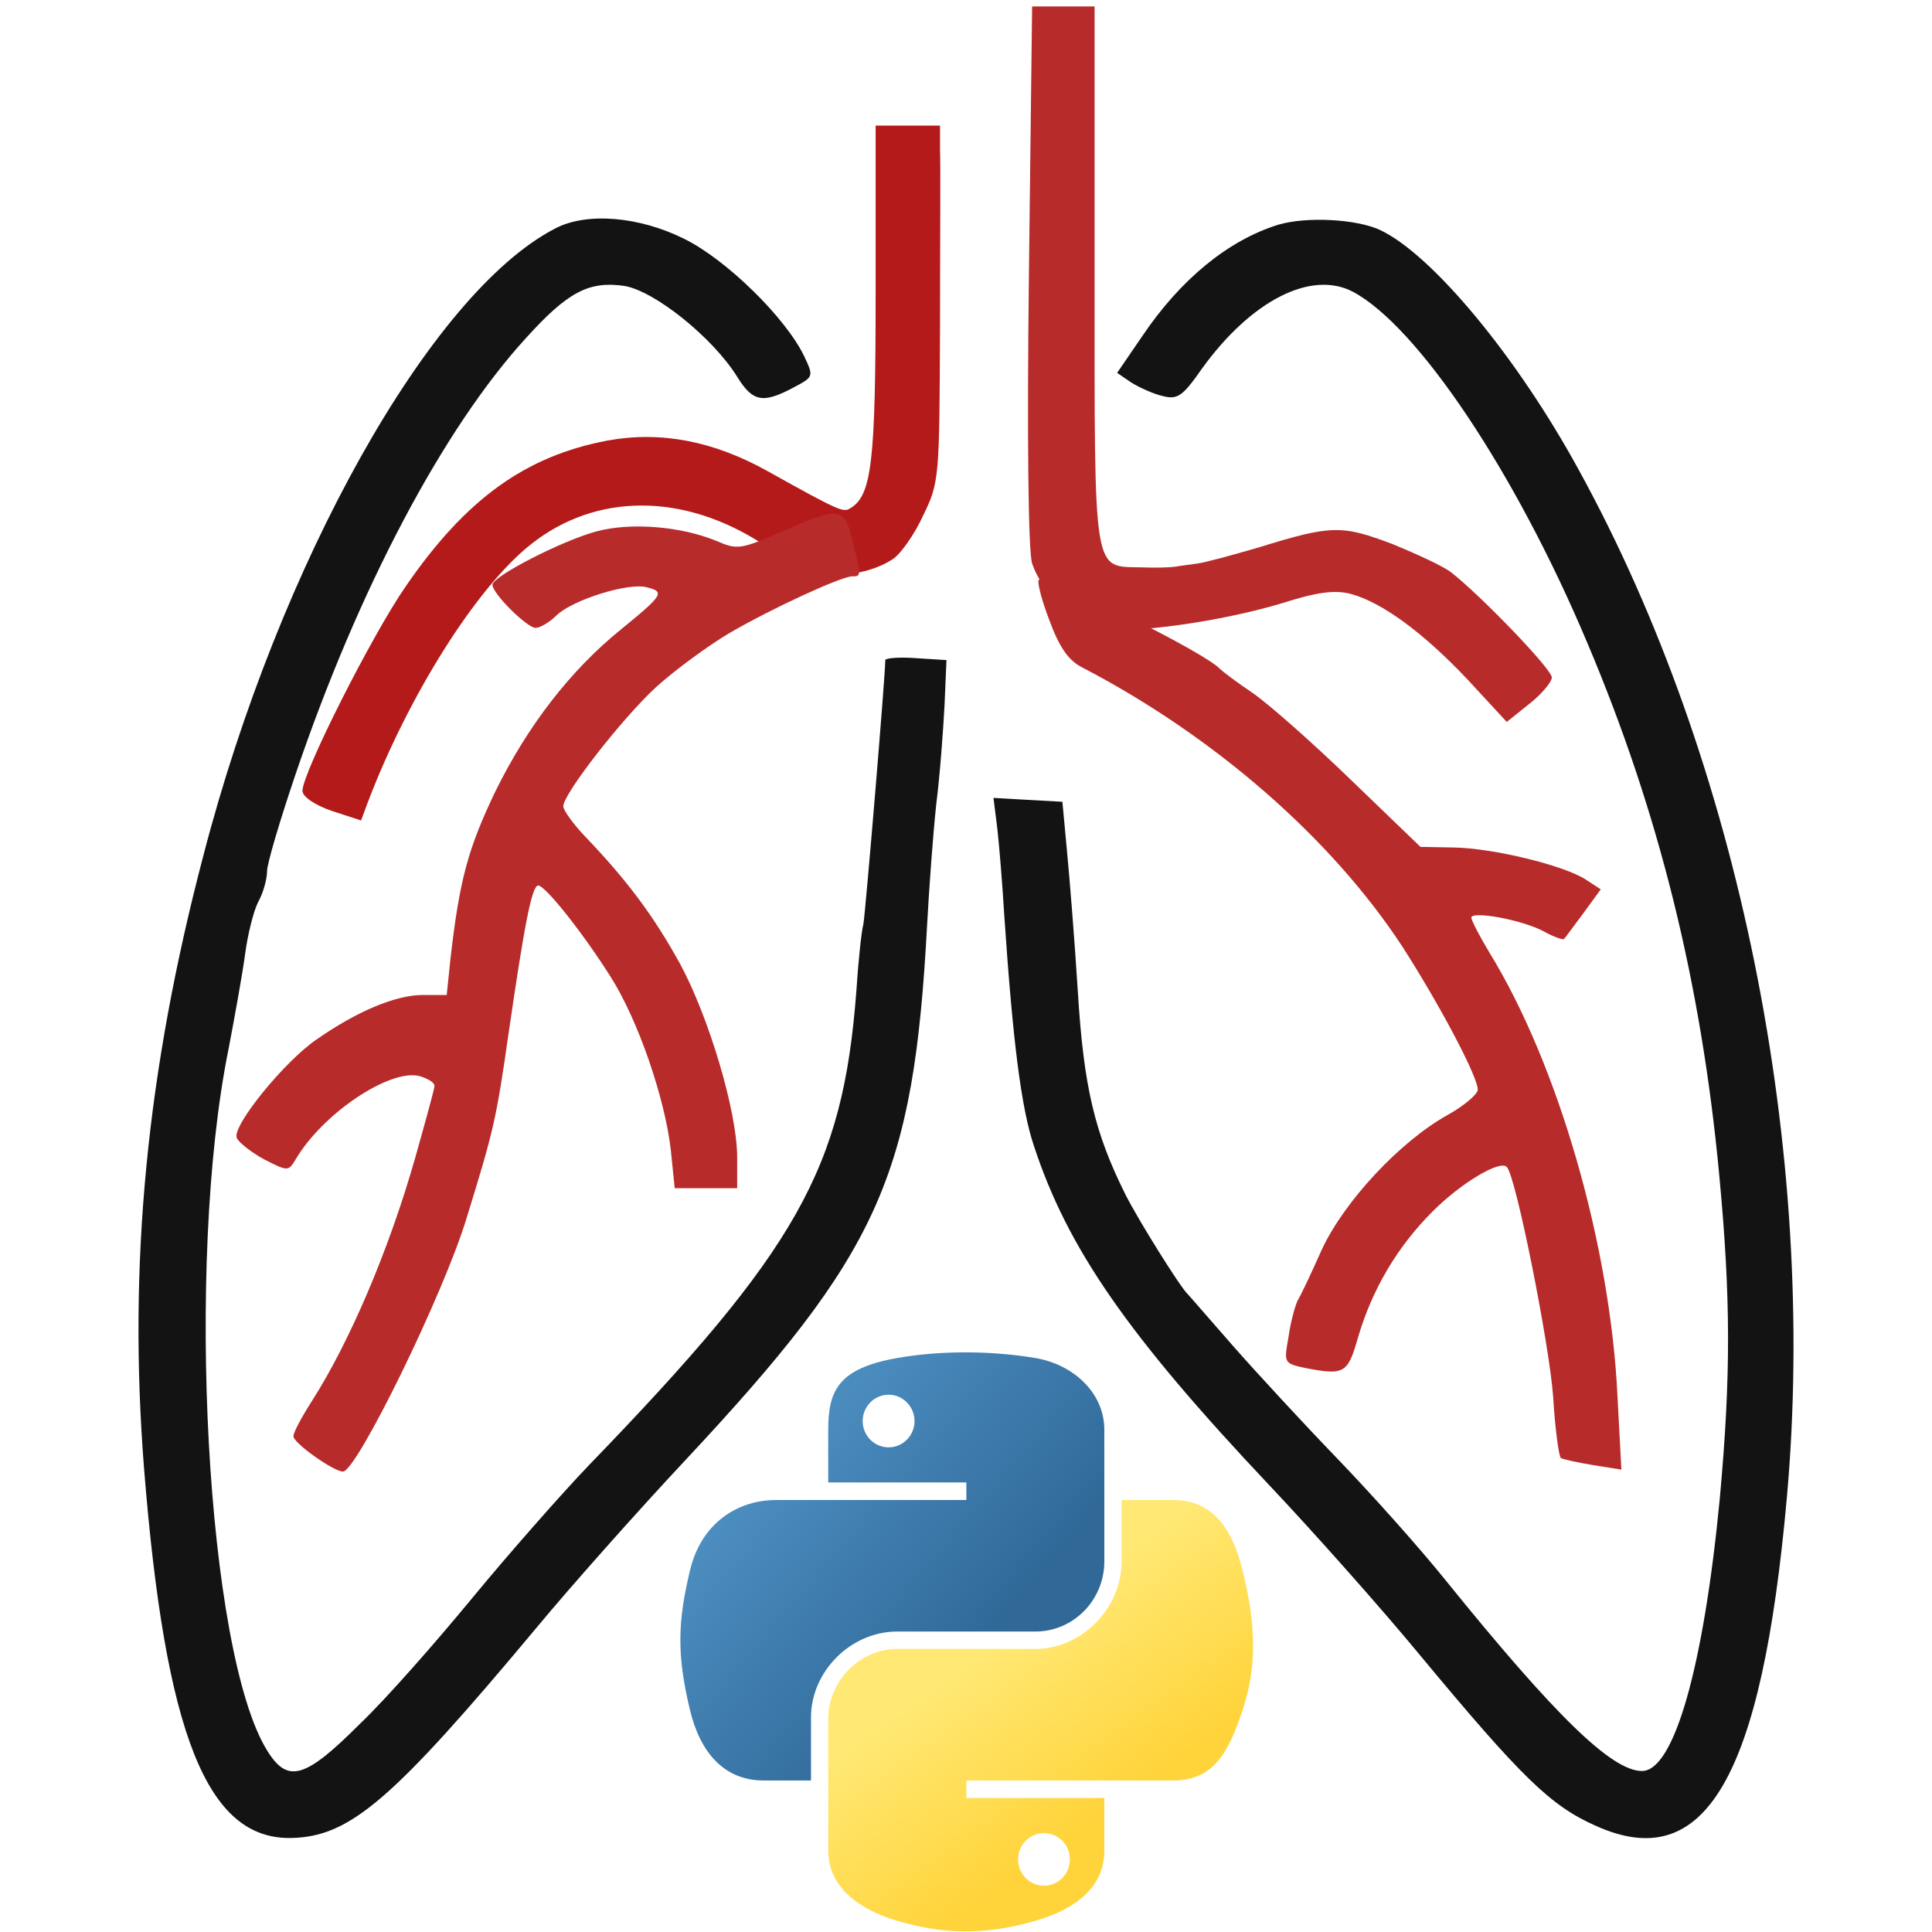
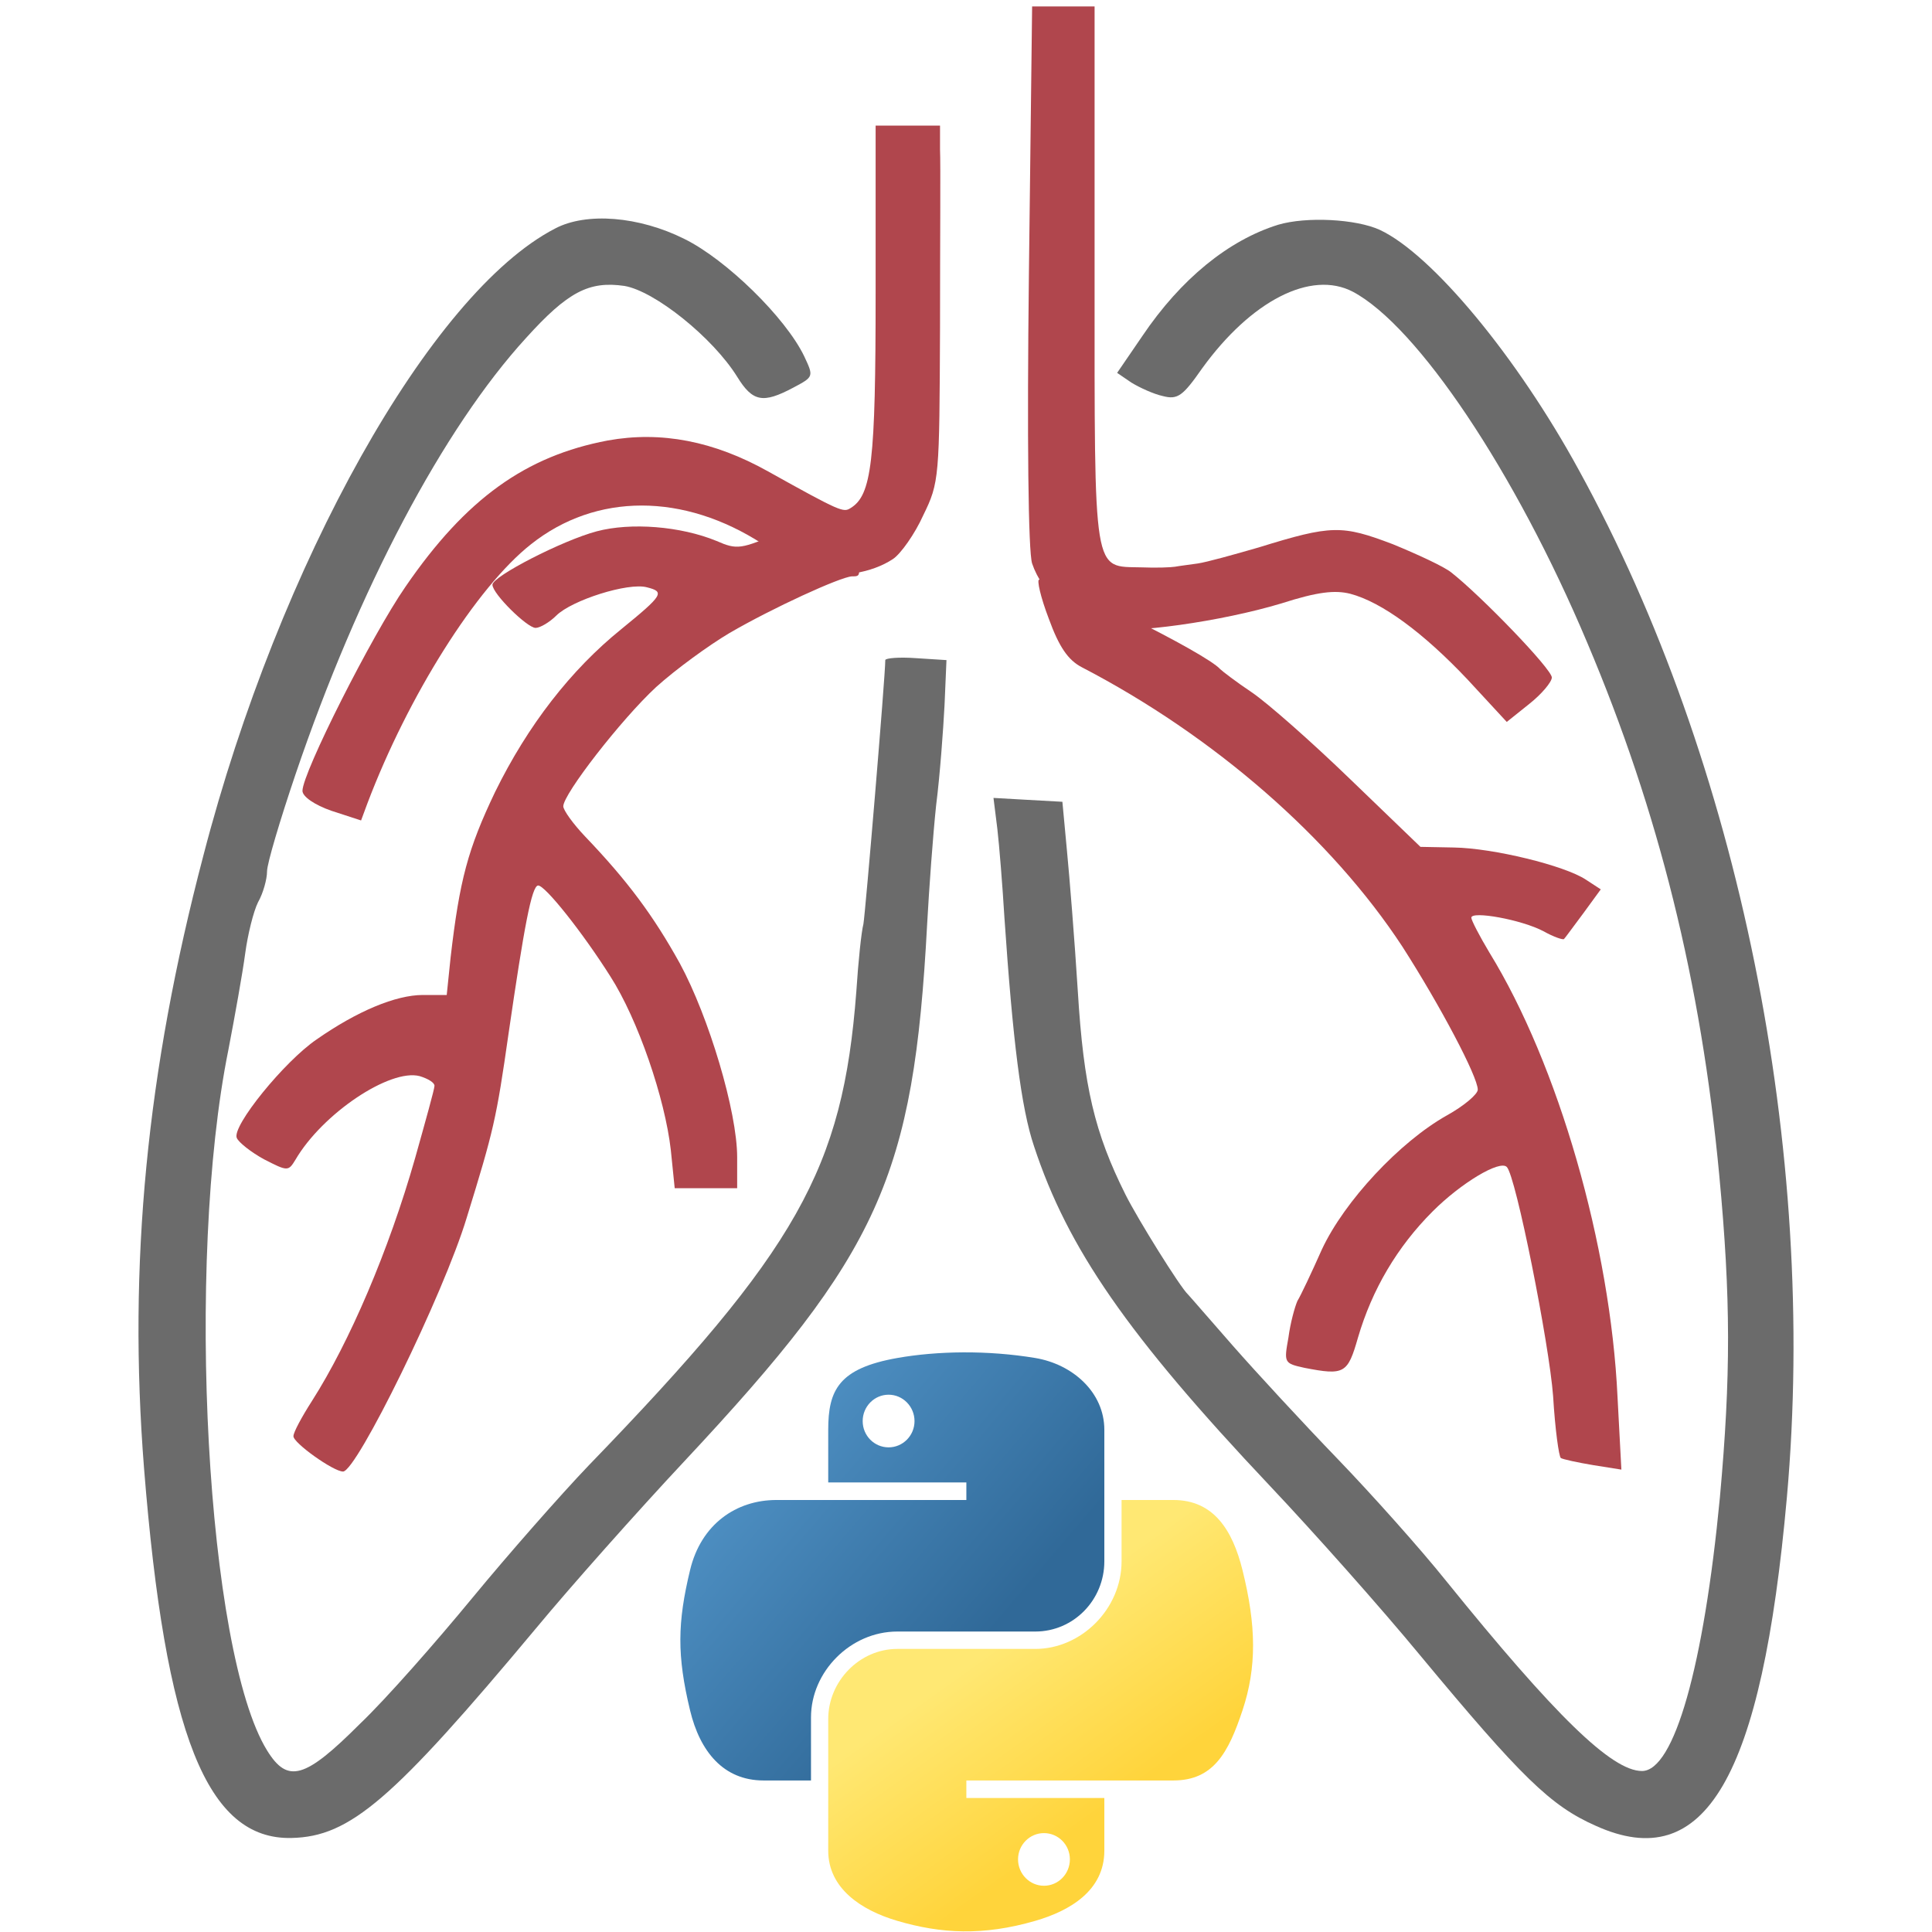
<svg xmlns="http://www.w3.org/2000/svg" xmlns:xlink="http://www.w3.org/1999/xlink" width="300pt" height="300pt" viewBox="0 0 300 300" id="svg2" version="1.1">
  <defs id="defs16">
    <linearGradient xlink:href="#linearGradient4671" id="linearGradient1475" gradientUnits="userSpaceOnUse" gradientTransform="matrix(0.4500328,0,0,0.4543776,93.65294,200.6313)" x1="150.961" y1="192.352" x2="112.031" y2="137.273" />
    <linearGradient id="linearGradient4671">
      <stop style="stop-color:#ffd43b;stop-opacity:1;" offset="0" id="stop4673" />
      <stop style="stop-color:#ffe873;stop-opacity:1" offset="1" id="stop4675" />
    </linearGradient>
    <linearGradient xlink:href="#linearGradient4689" id="linearGradient1478" gradientUnits="userSpaceOnUse" gradientTransform="matrix(0.4500328,0,0,0.4543776,93.65294,200.6313)" x1="26.649" y1="20.604" x2="135.665" y2="114.398" />
    <linearGradient id="linearGradient4689">
      <stop style="stop-color:#5a9fd4;stop-opacity:1;" offset="0" id="stop4691" />
      <stop style="stop-color:#306998;stop-opacity:1;" offset="1" id="stop4693" />
    </linearGradient>
  </defs>
-   <path style="fill:#b82b2b;stroke:none;stroke-width:20;fill-opacity:1" class="node" id="node1" d="m 159.767,42.7 c -0.3,25.4 -0.1,43 0.5,44.8 1.5,4.5 6.5,9.4 10.6,10.1 4.7,0.9 18.8,-1.1 28.1,-3.9 5.6,-1.8 8.3,-2.1 10.7,-1.5 4.9,1.3 11.3,6 18.2,13.3 l 6.1,6.6 3.5,-2.8 c 1.9,-1.5 3.5,-3.4 3.5,-4.1 0,-1.3 -10.9,-12.6 -15.6,-16.3 -1.1,-0.9 -5.2,-2.8 -9.1,-4.4 -7.9,-3 -9.5,-3 -20.8,0.5 -3.8,1.1 -8.1,2.3 -9.5,2.5 -1.4,0.2 -3,0.4 -3.5,0.5 -0.6,0.1 -2.9,0.2 -5.2,0.1 -7.6,-0.2 -7.3,1.9 -7.3,-45.2 l 0,-41.9 -4.9,0 -4.8,0 -0.5,41.7 z" />
-   <path style="fill:#b51a1a;stroke:none;stroke-width:20" class="node" id="node2" d="m 135.967,45.5 c 0,26.2 -0.6,31.4 -3.9,33.4 -1.1,0.7 -1.5,0.6 -12.8,-5.7 -8.4,-4.7 -16.6,-6.3 -24.9,-4.8 -12.7,2.4 -22,9 -31.4,22.7 -5.2,7.5 -16,28.9 -16,31.7 0,0.9 1.9,2.2 4.5,3.1 l 4.6,1.5 1,-2.7 c 6.3,-16.6 16.9,-33.5 25.4,-40.2 10.1,-8 23.7,-8 36,0 3,2 3.8,2.4 8.7,4.2 3,1.1 8.2,0.3 11.5,-1.9 1.2,-0.8 3.4,-3.9 4.7,-6.8 2.5,-5.1 2.5,-5.8 2.6,-29.1 0,-13.2 0.1,-25.6 0,-27.7 l 0,-3.7 -5,0 -5,0 0,26 z" />
-   <path style="fill:#131313;stroke:none;stroke-width:20" class="node" id="node3" d="m 86.167,35.5 c -19.3,10 -42.8,51.9 -54.6,97.4 -8.8,33.5 -11.7,63.4 -9.2,95.1 3.3,41.4 9.8,57.7 22.9,57.4 9.1,-0.2 15.7,-5.9 38,-32.6 5.3,-6.4 15.7,-18.1 23,-25.9 30.3,-32.4 35.6,-44.1 37.7,-83.4 0.3,-5.5 0.9,-13.8 1.4,-18.5 0.6,-4.7 1.1,-11.7 1.3,-15.5 l 0.3,-7 -4.7,-0.3 c -2.7,-0.2 -4.8,0 -4.8,0.3 0,2.5 -3.1,39.4 -3.4,41 -0.3,1.1 -0.8,5.8 -1.1,10.5 -2.1,27.5 -9.1,40 -41.6,73.6 -4.3,4.5 -12.4,13.7 -18,20.5 -5.6,6.8 -13.4,15.7 -17.5,19.6 -8.5,8.5 -11.2,9.3 -14.4,4.1 -9.4,-15.2 -12.7,-75.7 -6,-108.8 1,-5.2 2.2,-11.9 2.6,-14.9 0.4,-3 1.3,-6.6 2,-8 0.8,-1.4 1.4,-3.6 1.4,-4.8 0,-1.2 2,-7.9 4.4,-15 9.8,-28.9 23,-53.8 35.8,-67.8 6.5,-7.2 9.8,-8.9 15.3,-8.1 4.7,0.8 13.7,8 17.5,14.1 2.4,3.9 4,4.2 8.7,1.7 3.2,-1.7 3.2,-1.7 1.7,-4.9 -2.9,-6 -12.1,-15 -18.6,-18.2 -7,-3.5 -15.2,-4.2 -20.1,-1.6 z" />
-   <path style="fill:#131313;stroke:none;stroke-width:20" class="node" id="node4" d="m 198.467,34.9 c -7.7,2.4 -15.1,8.4 -21.1,17.3 l -3.9,5.7 2.2,1.5 c 1.3,0.8 3.5,1.8 4.9,2.1 2.3,0.6 3.1,0 6.1,-4.3 7.6,-10.5 16.9,-15.3 23.4,-11.9 10,5.3 25.2,27.9 36.4,54.5 11.1,26.2 17.7,52.8 20.5,82.7 1.8,19.1 1.8,31.2 0.1,50 -2.5,26.2 -7.1,42.5 -12.1,42.5 -4.7,0 -13.5,-8.6 -30.4,-29.5 -4,-5 -11.6,-13.5 -16.9,-19 -5.4,-5.6 -12.6,-13.4 -16.2,-17.5 -3.6,-4.1 -6.7,-7.7 -7,-8 -1.2,-1.1 -7.8,-11.7 -9.7,-15.5 -4.8,-9.6 -6.5,-16.8 -7.4,-31.5 -0.5,-8 -1.3,-17.9 -1.7,-22 l -0.7,-7.5 -5.4,-0.3 -5.3,-0.3 0.6,4.8 c 0.3,2.6 0.8,8.8 1.1,13.8 1.3,19.1 2.6,29.6 4.6,35.5 5.2,15.8 14.5,29.3 36.6,52.7 6.8,7.2 17.3,19 23.4,26.4 15.7,18.9 20.2,23.3 27.2,26.4 17,7.7 25.8,-7.4 29.7,-51 4.8,-53.8 -7.4,-114.2 -32.3,-159.5 -9.6,-17.6 -22.8,-33.5 -30.9,-37.3 -3.7,-1.7 -11.4,-2.1 -15.8,-0.8 z" />
-   <path style="display:inline;fill:#b82b2b;stroke:none;stroke-width:20" class="node" id="node5" d="m 121.267,82.6 c -6.2,2.7 -6.8,2.8 -10,1.4 -5.6,-2.3 -13.3,-2.9 -18.6,-1.5 -5.3,1.4 -16.2,7 -16.2,8.3 0,1.4 5.4,6.7 6.7,6.7 0.7,0 2.2,-0.9 3.2,-1.9 2.4,-2.4 11.2,-5.2 14.1,-4.4 2.8,0.7 2.5,1.2 -4,6.5 -7.8,6.3 -14.5,14.9 -19.6,25.3 -4.2,8.8 -5.5,13.6 -6.9,25.7 l -0.6,5.8 -3.7,0 c -4.2,0 -10.2,2.5 -16.5,6.9 -5,3.4 -13.2,13.5 -12.4,15.3 0.3,0.7 2.2,2.2 4.2,3.3 3.7,1.9 3.8,1.9 4.9,0.1 4.2,-7.2 14.7,-14.2 19.3,-13 1.3,0.4 2.3,1 2.3,1.5 0,0.5 -1.4,5.5 -3,11.2 -4.1,14.4 -10.2,28.6 -16,37.7 -1.6,2.5 -2.9,4.9 -2.9,5.5 -0.1,1 6.2,5.5 7.7,5.5 2.1,0 15.6,-27.5 19.2,-39.4 4.2,-13.6 4.6,-15.3 6.5,-28.6 2.4,-16.5 3.6,-23 4.6,-23 1.1,0 6.9,7.3 11.2,14.1 4.3,6.7 8.5,19 9.4,27 l 0.6,5.9 4.8,0 4.9,0 0,-4.8 c 0,-7.1 -4.4,-21.8 -8.9,-30.1 -4.1,-7.4 -8.1,-12.8 -14.7,-19.7 -1.9,-2 -3.4,-4.1 -3.4,-4.7 0,-1.9 9,-13.5 14.4,-18.5 3.1,-2.8 8.2,-6.5 11.4,-8.4 6.7,-3.9 17.2,-8.7 19,-8.8 1.5,0 1.5,0 0.1,-5.6 -1.3,-5.2 -1.9,-5.3 -11.1,-1.3 z" />
-   <path style="fill:#b82b2b;stroke:none;stroke-width:20;fill-opacity:1" class="node" id="node6" d="m 162.867,96.1 c 1.6,4.4 3,6.4 5.1,7.5 20.6,10.7 38.8,26.6 49.8,43.4 5.9,9.2 11.7,20.2 11.7,22.2 0,0.7 -2.1,2.5 -4.8,4 -7.3,4.1 -15.9,13.3 -19.4,20.8 -1.6,3.6 -3.3,7.2 -3.8,8 -0.4,0.9 -1.1,3.4 -1.4,5.7 -0.7,3.9 -0.7,4 2.5,4.7 6.2,1.2 6.7,0.9 8.3,-4.7 2.2,-7.5 6.1,-14.1 11.6,-19.6 4.4,-4.4 10.4,-8 11.5,-6.9 1.4,1.3 6.6,27.5 7.2,35.6 0.3,5.1 0.9,9.4 1.2,9.6 0.3,0.2 2.6,0.7 5,1.1 l 4.4,0.7 -0.6,-11.3 c -1.1,-23.5 -9.2,-51.6 -19.9,-69 -1.5,-2.5 -2.8,-5 -2.8,-5.4 0,-1.1 7.8,0.3 11.2,2.1 1.6,0.9 3.1,1.4 3.2,1.2 0.2,-0.2 1.5,-2 3,-4 l 2.7,-3.7 -2.3,-1.5 c -3.3,-2.2 -14.4,-4.9 -20.5,-5 l -5.2,-0.1 -10.9,-10.5 c -6,-5.8 -12.8,-11.8 -15.3,-13.5 -2.4,-1.6 -4.6,-3.3 -4.9,-3.6 -2.2,-2.5 -25.2,-13.9 -28.1,-13.9 -0.4,0 0.2,2.7 1.5,6.1 z" />
+   <path style="fill:#b0464d;stroke:none;stroke-width:20;fill-opacity:1" class="node" id="node1" d="m 159.767,42.7 c -0.3,25.4 -0.1,43 0.5,44.8 1.5,4.5 6.5,9.4 10.6,10.1 4.7,0.9 18.8,-1.1 28.1,-3.9 5.6,-1.8 8.3,-2.1 10.7,-1.5 4.9,1.3 11.3,6 18.2,13.3 l 6.1,6.6 3.5,-2.8 c 1.9,-1.5 3.5,-3.4 3.5,-4.1 0,-1.3 -10.9,-12.6 -15.6,-16.3 -1.1,-0.9 -5.2,-2.8 -9.1,-4.4 -7.9,-3 -9.5,-3 -20.8,0.5 -3.8,1.1 -8.1,2.3 -9.5,2.5 -1.4,0.2 -3,0.4 -3.5,0.5 -0.6,0.1 -2.9,0.2 -5.2,0.1 -7.6,-0.2 -7.3,1.9 -7.3,-45.2 l 0,-41.9 -4.9,0 -4.8,0 -0.5,41.7 z" />
+   <path style="fill:#b0464d;stroke:none;stroke-width:20;fill-opacity:1" class="node" id="node2" d="m 135.967,45.5 c 0,26.2 -0.6,31.4 -3.9,33.4 -1.1,0.7 -1.5,0.6 -12.8,-5.7 -8.4,-4.7 -16.6,-6.3 -24.9,-4.8 -12.7,2.4 -22,9 -31.4,22.7 -5.2,7.5 -16,28.9 -16,31.7 0,0.9 1.9,2.2 4.5,3.1 l 4.6,1.5 1,-2.7 c 6.3,-16.6 16.9,-33.5 25.4,-40.2 10.1,-8 23.7,-8 36,0 3,2 3.8,2.4 8.7,4.2 3,1.1 8.2,0.3 11.5,-1.9 1.2,-0.8 3.4,-3.9 4.7,-6.8 2.5,-5.1 2.5,-5.8 2.6,-29.1 0,-13.2 0.1,-25.6 0,-27.7 l 0,-3.7 -5,0 -5,0 0,26 z" />
+   <path style="fill:#6b6b6b;stroke:none;stroke-width:20;fill-opacity:1" class="node" id="node3" d="m 86.167,35.5 c -19.3,10 -42.8,51.9 -54.6,97.4 -8.8,33.5 -11.7,63.4 -9.2,95.1 3.3,41.4 9.8,57.7 22.9,57.4 9.1,-0.2 15.7,-5.9 38,-32.6 5.3,-6.4 15.7,-18.1 23,-25.9 30.3,-32.4 35.6,-44.1 37.7,-83.4 0.3,-5.5 0.9,-13.8 1.4,-18.5 0.6,-4.7 1.1,-11.7 1.3,-15.5 l 0.3,-7 -4.7,-0.3 c -2.7,-0.2 -4.8,0 -4.8,0.3 0,2.5 -3.1,39.4 -3.4,41 -0.3,1.1 -0.8,5.8 -1.1,10.5 -2.1,27.5 -9.1,40 -41.6,73.6 -4.3,4.5 -12.4,13.7 -18,20.5 -5.6,6.8 -13.4,15.7 -17.5,19.6 -8.5,8.5 -11.2,9.3 -14.4,4.1 -9.4,-15.2 -12.7,-75.7 -6,-108.8 1,-5.2 2.2,-11.9 2.6,-14.9 0.4,-3 1.3,-6.6 2,-8 0.8,-1.4 1.4,-3.6 1.4,-4.8 0,-1.2 2,-7.9 4.4,-15 9.8,-28.9 23,-53.8 35.8,-67.8 6.5,-7.2 9.8,-8.9 15.3,-8.1 4.7,0.8 13.7,8 17.5,14.1 2.4,3.9 4,4.2 8.7,1.7 3.2,-1.7 3.2,-1.7 1.7,-4.9 -2.9,-6 -12.1,-15 -18.6,-18.2 -7,-3.5 -15.2,-4.2 -20.1,-1.6 z" />
+   <path style="fill:#6b6b6b;stroke:none;stroke-width:20;fill-opacity:1" class="node" id="node4" d="m 198.467,34.9 c -7.7,2.4 -15.1,8.4 -21.1,17.3 l -3.9,5.7 2.2,1.5 c 1.3,0.8 3.5,1.8 4.9,2.1 2.3,0.6 3.1,0 6.1,-4.3 7.6,-10.5 16.9,-15.3 23.4,-11.9 10,5.3 25.2,27.9 36.4,54.5 11.1,26.2 17.7,52.8 20.5,82.7 1.8,19.1 1.8,31.2 0.1,50 -2.5,26.2 -7.1,42.5 -12.1,42.5 -4.7,0 -13.5,-8.6 -30.4,-29.5 -4,-5 -11.6,-13.5 -16.9,-19 -5.4,-5.6 -12.6,-13.4 -16.2,-17.5 -3.6,-4.1 -6.7,-7.7 -7,-8 -1.2,-1.1 -7.8,-11.7 -9.7,-15.5 -4.8,-9.6 -6.5,-16.8 -7.4,-31.5 -0.5,-8 -1.3,-17.9 -1.7,-22 l -0.7,-7.5 -5.4,-0.3 -5.3,-0.3 0.6,4.8 c 0.3,2.6 0.8,8.8 1.1,13.8 1.3,19.1 2.6,29.6 4.6,35.5 5.2,15.8 14.5,29.3 36.6,52.7 6.8,7.2 17.3,19 23.4,26.4 15.7,18.9 20.2,23.3 27.2,26.4 17,7.7 25.8,-7.4 29.7,-51 4.8,-53.8 -7.4,-114.2 -32.3,-159.5 -9.6,-17.6 -22.8,-33.5 -30.9,-37.3 -3.7,-1.7 -11.4,-2.1 -15.8,-0.8 z" />
+   <path style="display:inline;fill:#b0464d;stroke:none;stroke-width:20;fill-opacity:1" class="node" id="node5" d="m 121.267,82.6 c -6.2,2.7 -6.8,2.8 -10,1.4 -5.6,-2.3 -13.3,-2.9 -18.6,-1.5 -5.3,1.4 -16.2,7 -16.2,8.3 0,1.4 5.4,6.7 6.7,6.7 0.7,0 2.2,-0.9 3.2,-1.9 2.4,-2.4 11.2,-5.2 14.1,-4.4 2.8,0.7 2.5,1.2 -4,6.5 -7.8,6.3 -14.5,14.9 -19.6,25.3 -4.2,8.8 -5.5,13.6 -6.9,25.7 l -0.6,5.8 -3.7,0 c -4.2,0 -10.2,2.5 -16.5,6.9 -5,3.4 -13.2,13.5 -12.4,15.3 0.3,0.7 2.2,2.2 4.2,3.3 3.7,1.9 3.8,1.9 4.9,0.1 4.2,-7.2 14.7,-14.2 19.3,-13 1.3,0.4 2.3,1 2.3,1.5 0,0.5 -1.4,5.5 -3,11.2 -4.1,14.4 -10.2,28.6 -16,37.7 -1.6,2.5 -2.9,4.9 -2.9,5.5 -0.1,1 6.2,5.5 7.7,5.5 2.1,0 15.6,-27.5 19.2,-39.4 4.2,-13.6 4.6,-15.3 6.5,-28.6 2.4,-16.5 3.6,-23 4.6,-23 1.1,0 6.9,7.3 11.2,14.1 4.3,6.7 8.5,19 9.4,27 l 0.6,5.9 4.8,0 4.9,0 0,-4.8 c 0,-7.1 -4.4,-21.8 -8.9,-30.1 -4.1,-7.4 -8.1,-12.8 -14.7,-19.7 -1.9,-2 -3.4,-4.1 -3.4,-4.7 0,-1.9 9,-13.5 14.4,-18.5 3.1,-2.8 8.2,-6.5 11.4,-8.4 6.7,-3.9 17.2,-8.7 19,-8.8 1.5,0 1.5,0 0.1,-5.6 -1.3,-5.2 -1.9,-5.3 -11.1,-1.3 z" />
+   <path style="fill:#b0464d;stroke:none;stroke-width:20;fill-opacity:1" class="node" id="node6" d="m 162.867,96.1 c 1.6,4.4 3,6.4 5.1,7.5 20.6,10.7 38.8,26.6 49.8,43.4 5.9,9.2 11.7,20.2 11.7,22.2 0,0.7 -2.1,2.5 -4.8,4 -7.3,4.1 -15.9,13.3 -19.4,20.8 -1.6,3.6 -3.3,7.2 -3.8,8 -0.4,0.9 -1.1,3.4 -1.4,5.7 -0.7,3.9 -0.7,4 2.5,4.7 6.2,1.2 6.7,0.9 8.3,-4.7 2.2,-7.5 6.1,-14.1 11.6,-19.6 4.4,-4.4 10.4,-8 11.5,-6.9 1.4,1.3 6.6,27.5 7.2,35.6 0.3,5.1 0.9,9.4 1.2,9.6 0.3,0.2 2.6,0.7 5,1.1 l 4.4,0.7 -0.6,-11.3 c -1.1,-23.5 -9.2,-51.6 -19.9,-69 -1.5,-2.5 -2.8,-5 -2.8,-5.4 0,-1.1 7.8,0.3 11.2,2.1 1.6,0.9 3.1,1.4 3.2,1.2 0.2,-0.2 1.5,-2 3,-4 l 2.7,-3.7 -2.3,-1.5 c -3.3,-2.2 -14.4,-4.9 -20.5,-5 l -5.2,-0.1 -10.9,-10.5 c -6,-5.8 -12.8,-11.8 -15.3,-13.5 -2.4,-1.6 -4.6,-3.3 -4.9,-3.6 -2.2,-2.5 -25.2,-13.9 -28.1,-13.9 -0.4,0 0.2,2.7 1.5,6.1 z" />
  <g transform="matrix(0.1,0,0,-0.1,21.46652,300)" id="g12" style="fill:#a2a2a2;stroke:none" />
  <path style="fill:url(#linearGradient1478);fill-opacity:1" d="m 149.581,209.994 c -3.667,0.017 -7.169,0.33 -10.25,0.875 -9.077,1.604 -10.725,4.96 -10.725,11.15 l 0,8.175 21.45,0 0,2.725 -21.45,0 -8.05,0 c -6.234,0 -11.693,3.747 -13.4,10.875 -1.969,8.17 -2.057,13.269 0,21.8 1.525,6.35 5.166,10.875 11.4,10.875 l 7.375,0 0,-9.8 c 0,-7.08 6.126,-13.325 13.4,-13.325 l 21.425,0 c 5.964,0 10.725,-4.911 10.725,-10.9 l 0,-20.425 c 0,-5.813 -4.904,-10.18 -10.725,-11.15 -3.685,-0.613 -7.508,-0.892 -11.175,-0.875 z m -11.6,6.575 c 2.216,0 4.025,1.839 4.025,4.1 0,2.253 -1.809,4.075 -4.025,4.075 -2.224,0 -4.025,-1.822 -4.025,-4.075 0,-2.261 1.801,-4.1 4.025,-4.1 z" id="path1948" />
  <path style="fill:url(#linearGradient1475);fill-opacity:1" d="m 174.156,232.919 0,9.525 c 0,7.385 -6.261,13.6 -13.4,13.6 l -21.425,0 c -5.869,0 -10.725,5.023 -10.725,10.9 l 0,20.425 c 0,5.813 5.055,9.232 10.725,10.9 6.79,1.996 13.301,2.357 21.425,0 5.4,-1.564 10.725,-4.71 10.725,-10.9 l 0,-8.175 -21.425,0 0,-2.725 21.425,0 10.725,0 c 6.234,0 8.557,-4.348 10.725,-10.875 2.239,-6.719 2.144,-13.181 0,-21.8 -1.541,-6.206 -4.483,-10.875 -10.725,-10.875 l -8.05,0 z m -12.05,51.725 c 2.224,0 4.025,1.822 4.025,4.075 0,2.261 -1.801,4.1 -4.025,4.1 -2.216,0 -4.025,-1.839 -4.025,-4.1 0,-2.253 1.809,-4.075 4.025,-4.075 z" id="path1950" />
</svg>
